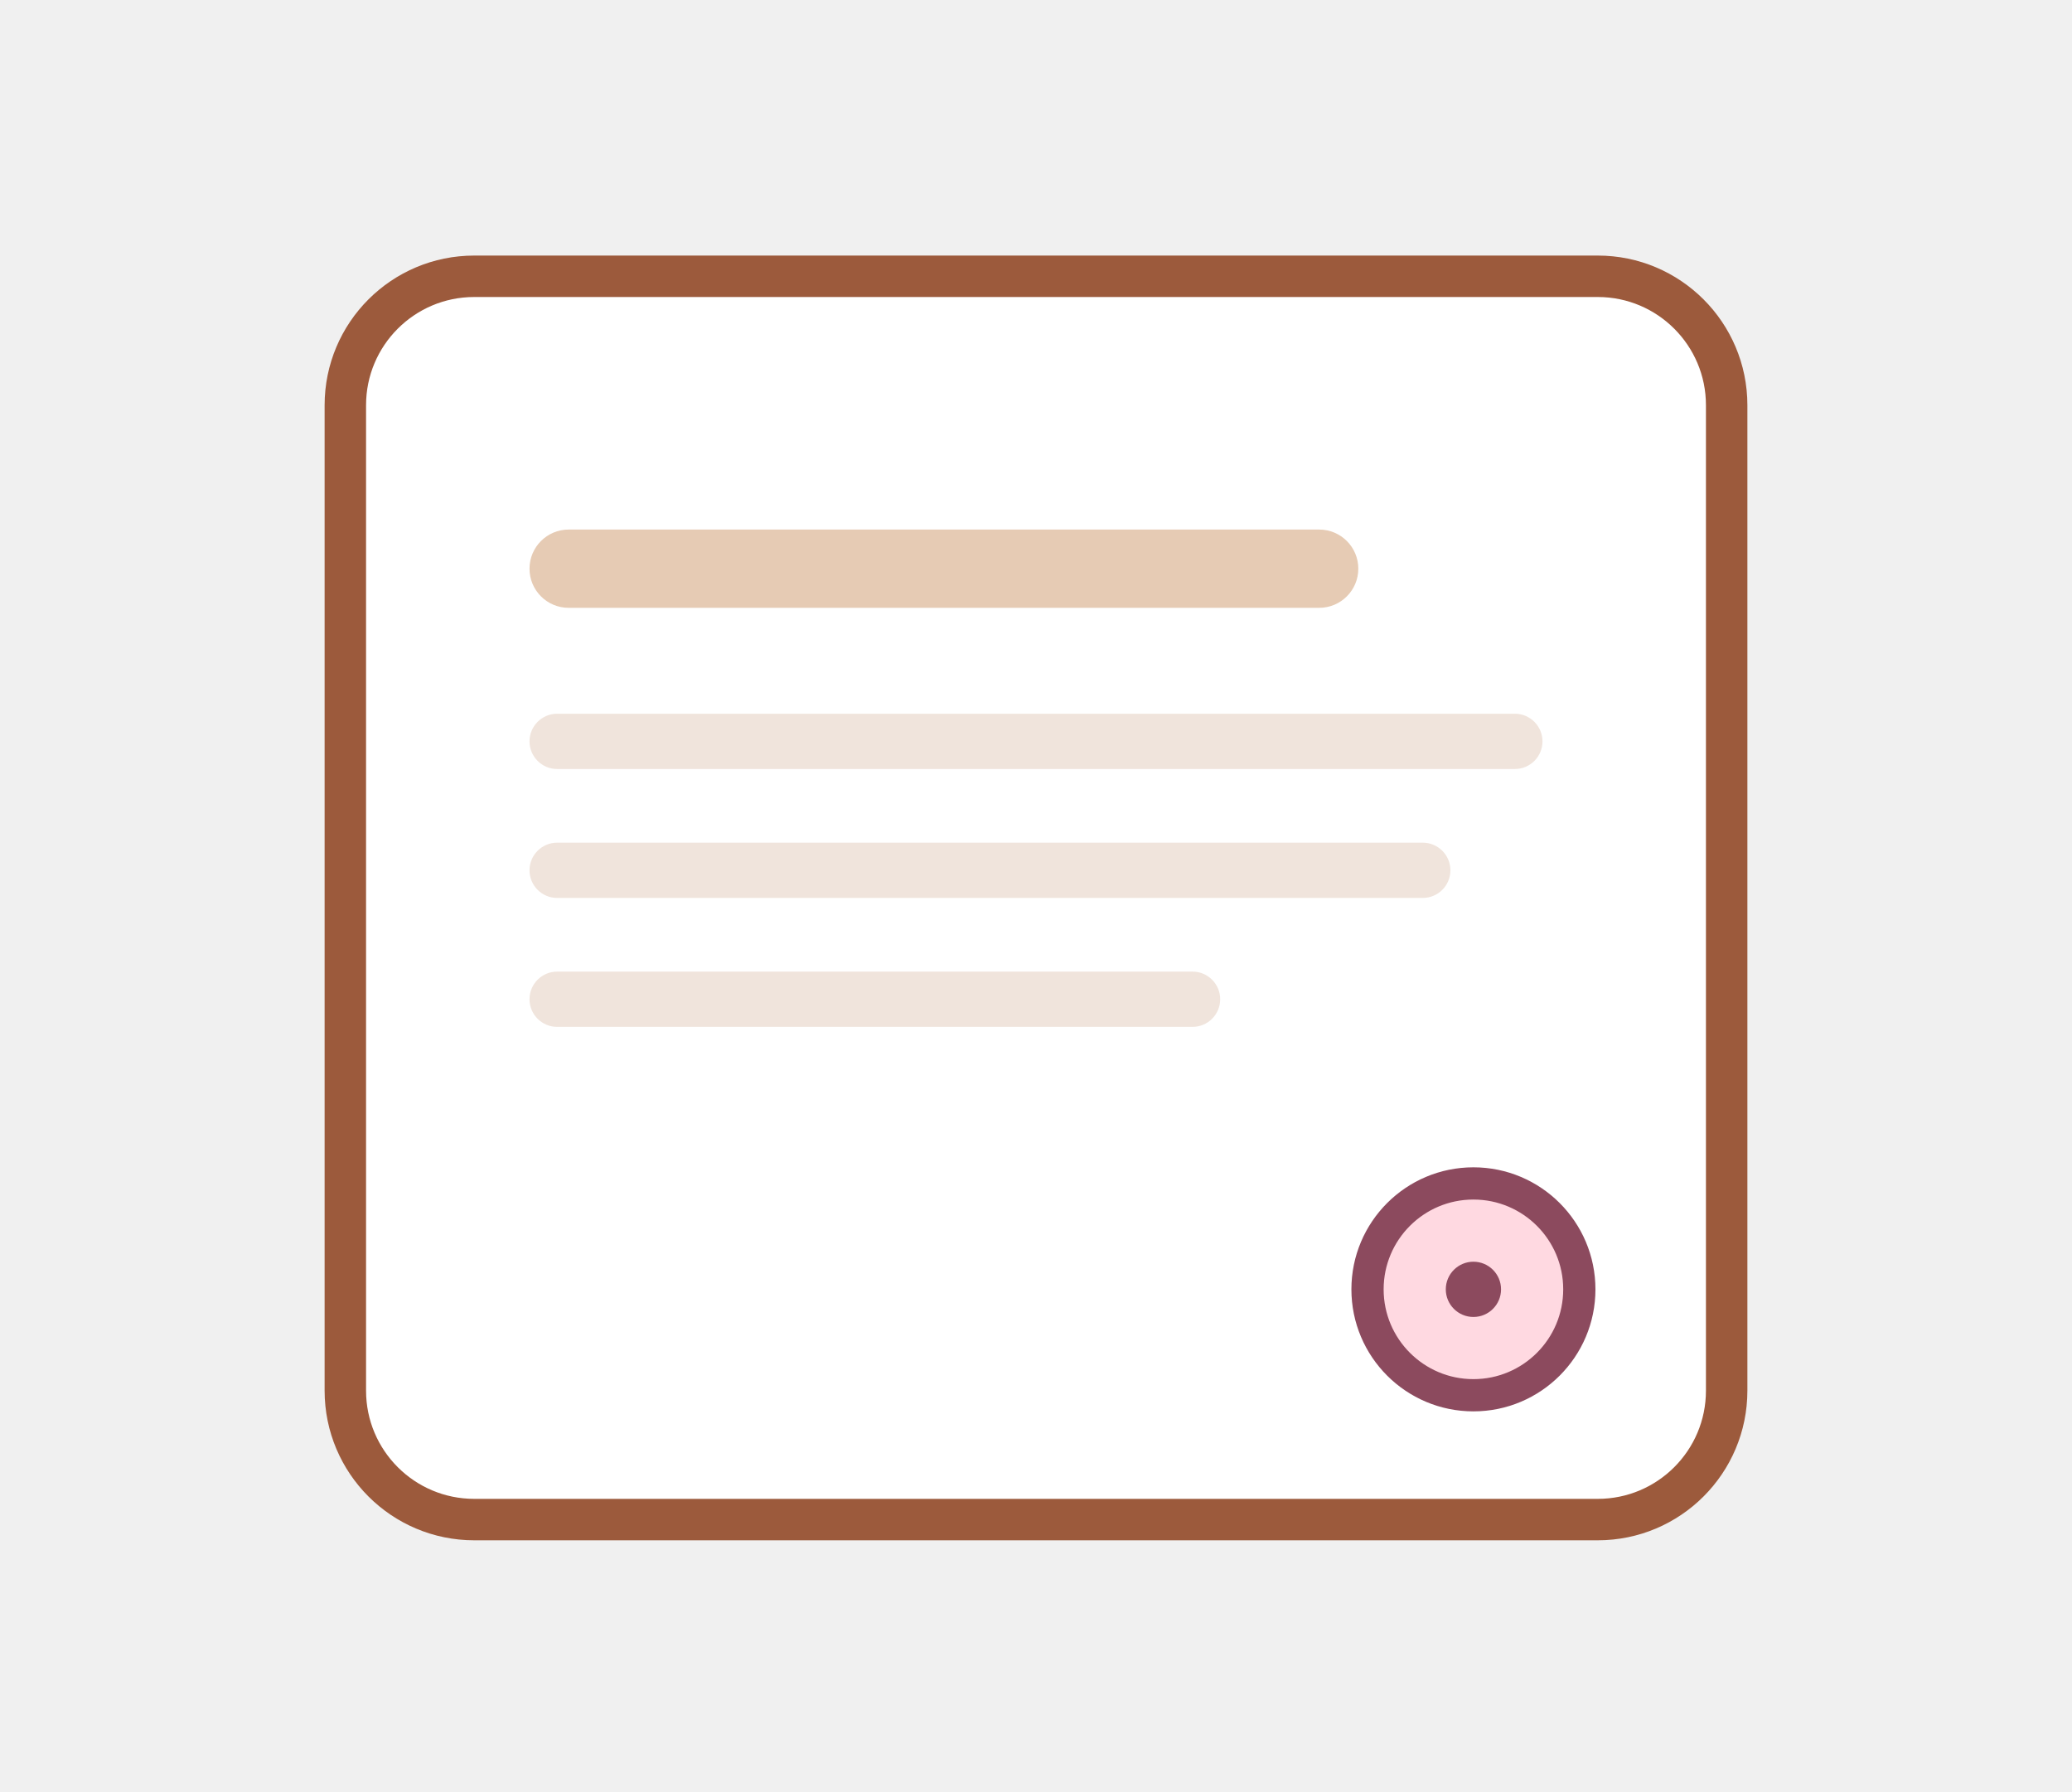
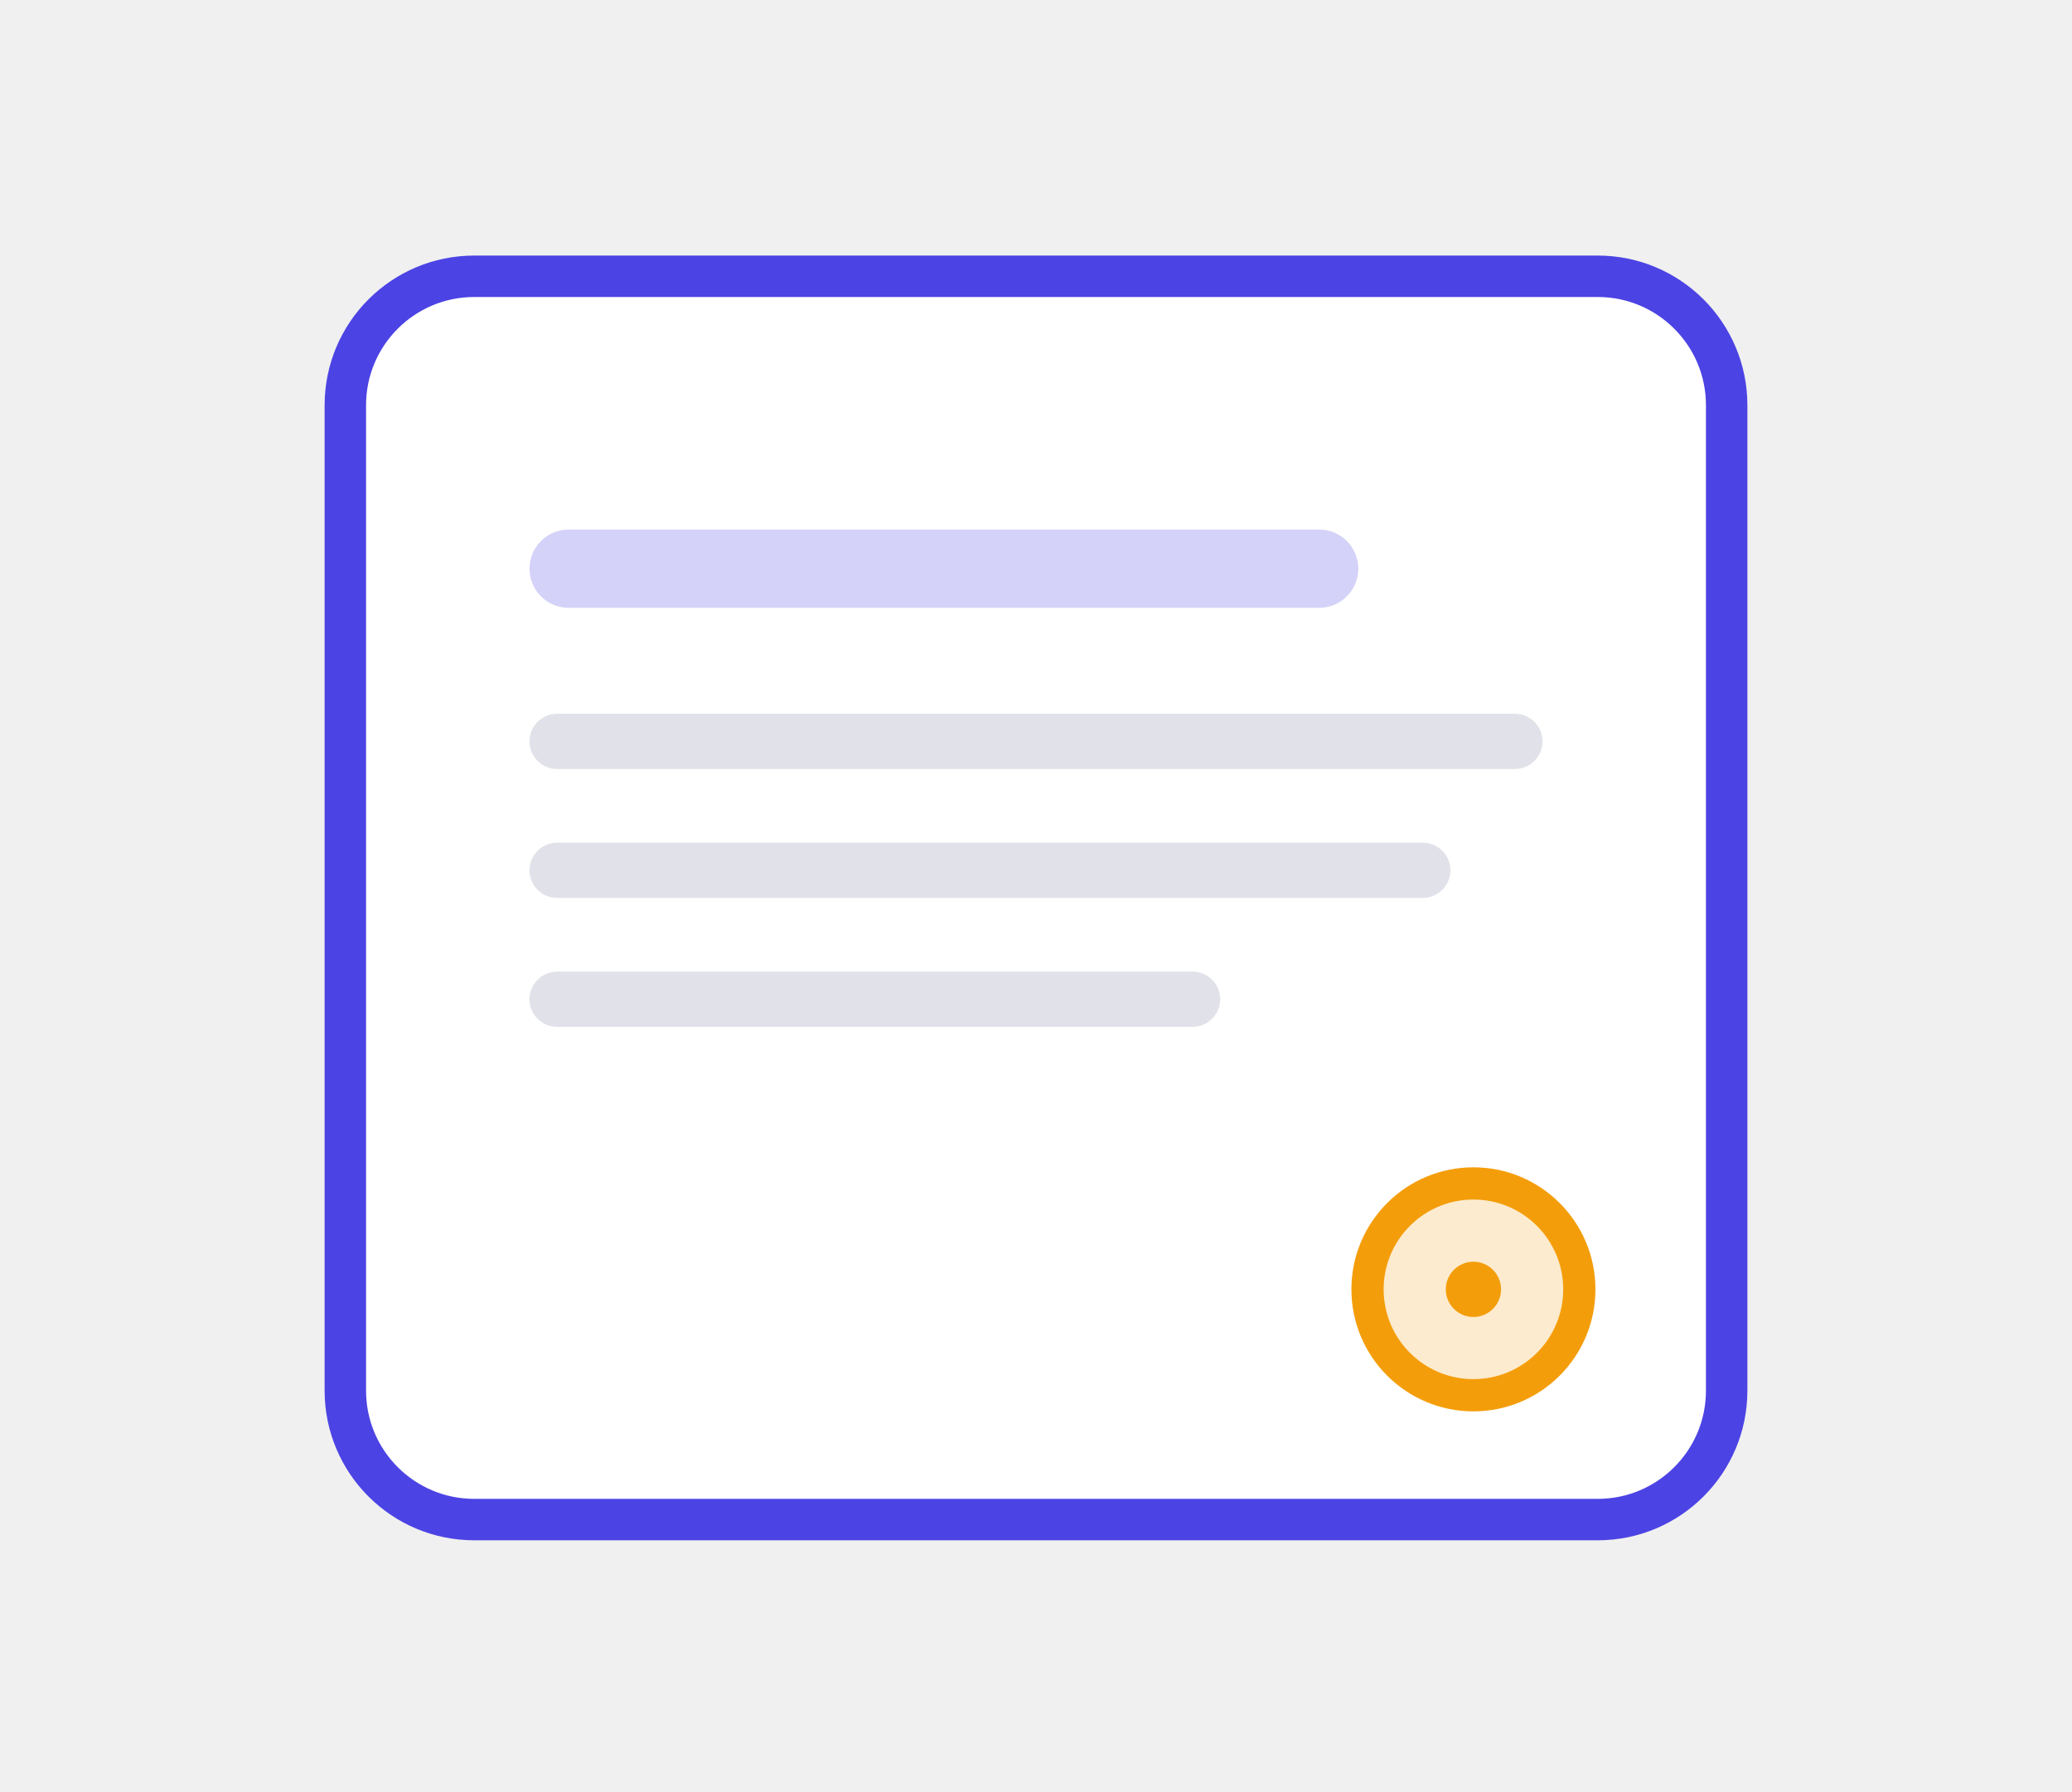
<svg xmlns="http://www.w3.org/2000/svg" width="900" height="778" viewBox="0 0 900 778" class="art" aria-hidden="true">
  <g>
    <rect class="wash" x="150" y="120" width="600" height="540" rx="56" fill="#FFFFFF" />
-     <rect x="150" y="120" width="600" height="540" rx="56" fill="none" stroke="#9C5A3C" stroke-width="18" />
-     <rect x="230" y="230" width="360" height="34" rx="17" fill="#E6CBB4" />
-     <rect x="230" y="310" width="440" height="24" rx="12" fill="#F0E4DC" />
-     <rect x="230" y="366" width="400" height="24" rx="12" fill="#F0E4DC" />
-     <rect x="230" y="422" width="300" height="24" rx="12" fill="#F0E4DC" />
-     <circle cx="640" cy="560" r="46" fill="#FFD9E1" stroke="#8C4A5E" stroke-width="14" />
-     <circle cx="640" cy="560" r="12" fill="#8C4A5E" />
+     <rect x="150" y="120" width="600" height="540" rx="56" fill="none" stroke="#4C43E4" stroke-width="18" />
+     <rect x="230" y="230" width="360" height="34" rx="17" fill="#D4D2F8" />
+     <rect x="230" y="310" width="440" height="24" rx="12" fill="#E1E1E9" />
+     <rect x="230" y="366" width="400" height="24" rx="12" fill="#E1E1E9" />
+     <rect x="230" y="422" width="300" height="24" rx="12" fill="#E1E1E9" />
+     <circle cx="640" cy="560" r="46" fill="#FCEBCE" stroke="#F49D0A" stroke-width="14" />
+     <circle cx="640" cy="560" r="12" fill="#F49D0A" />
  </g>
</svg>
